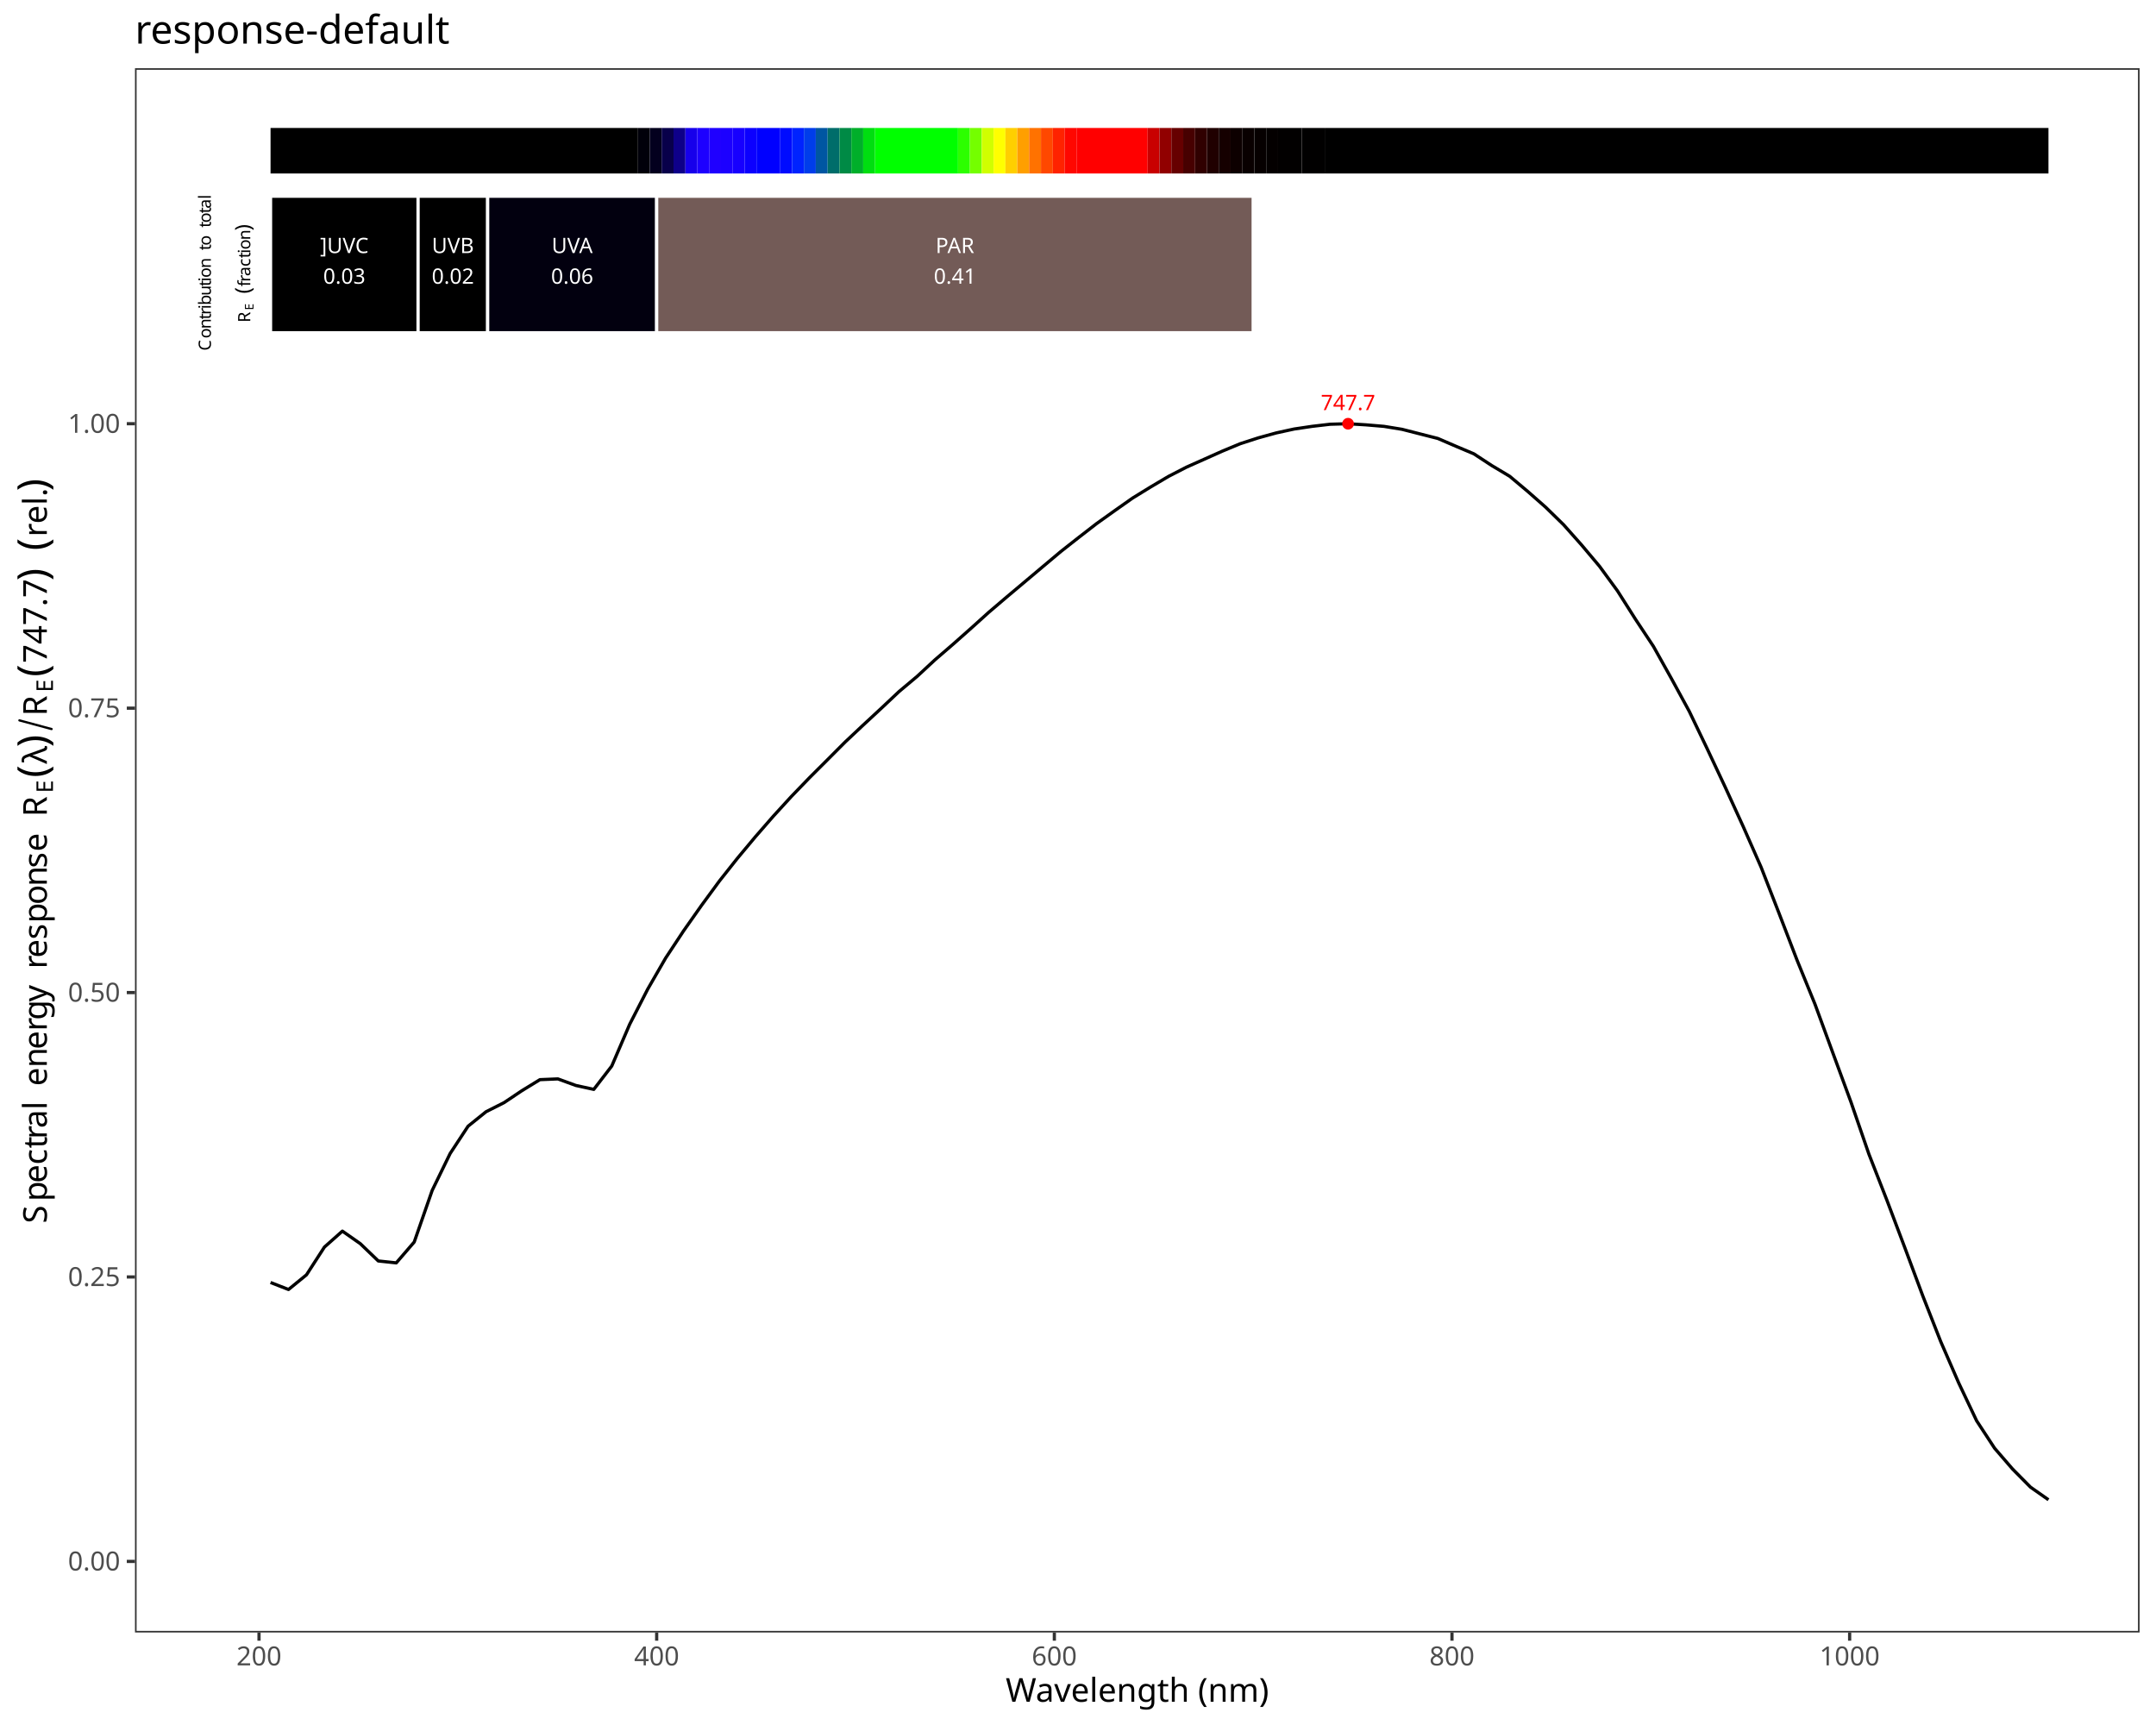
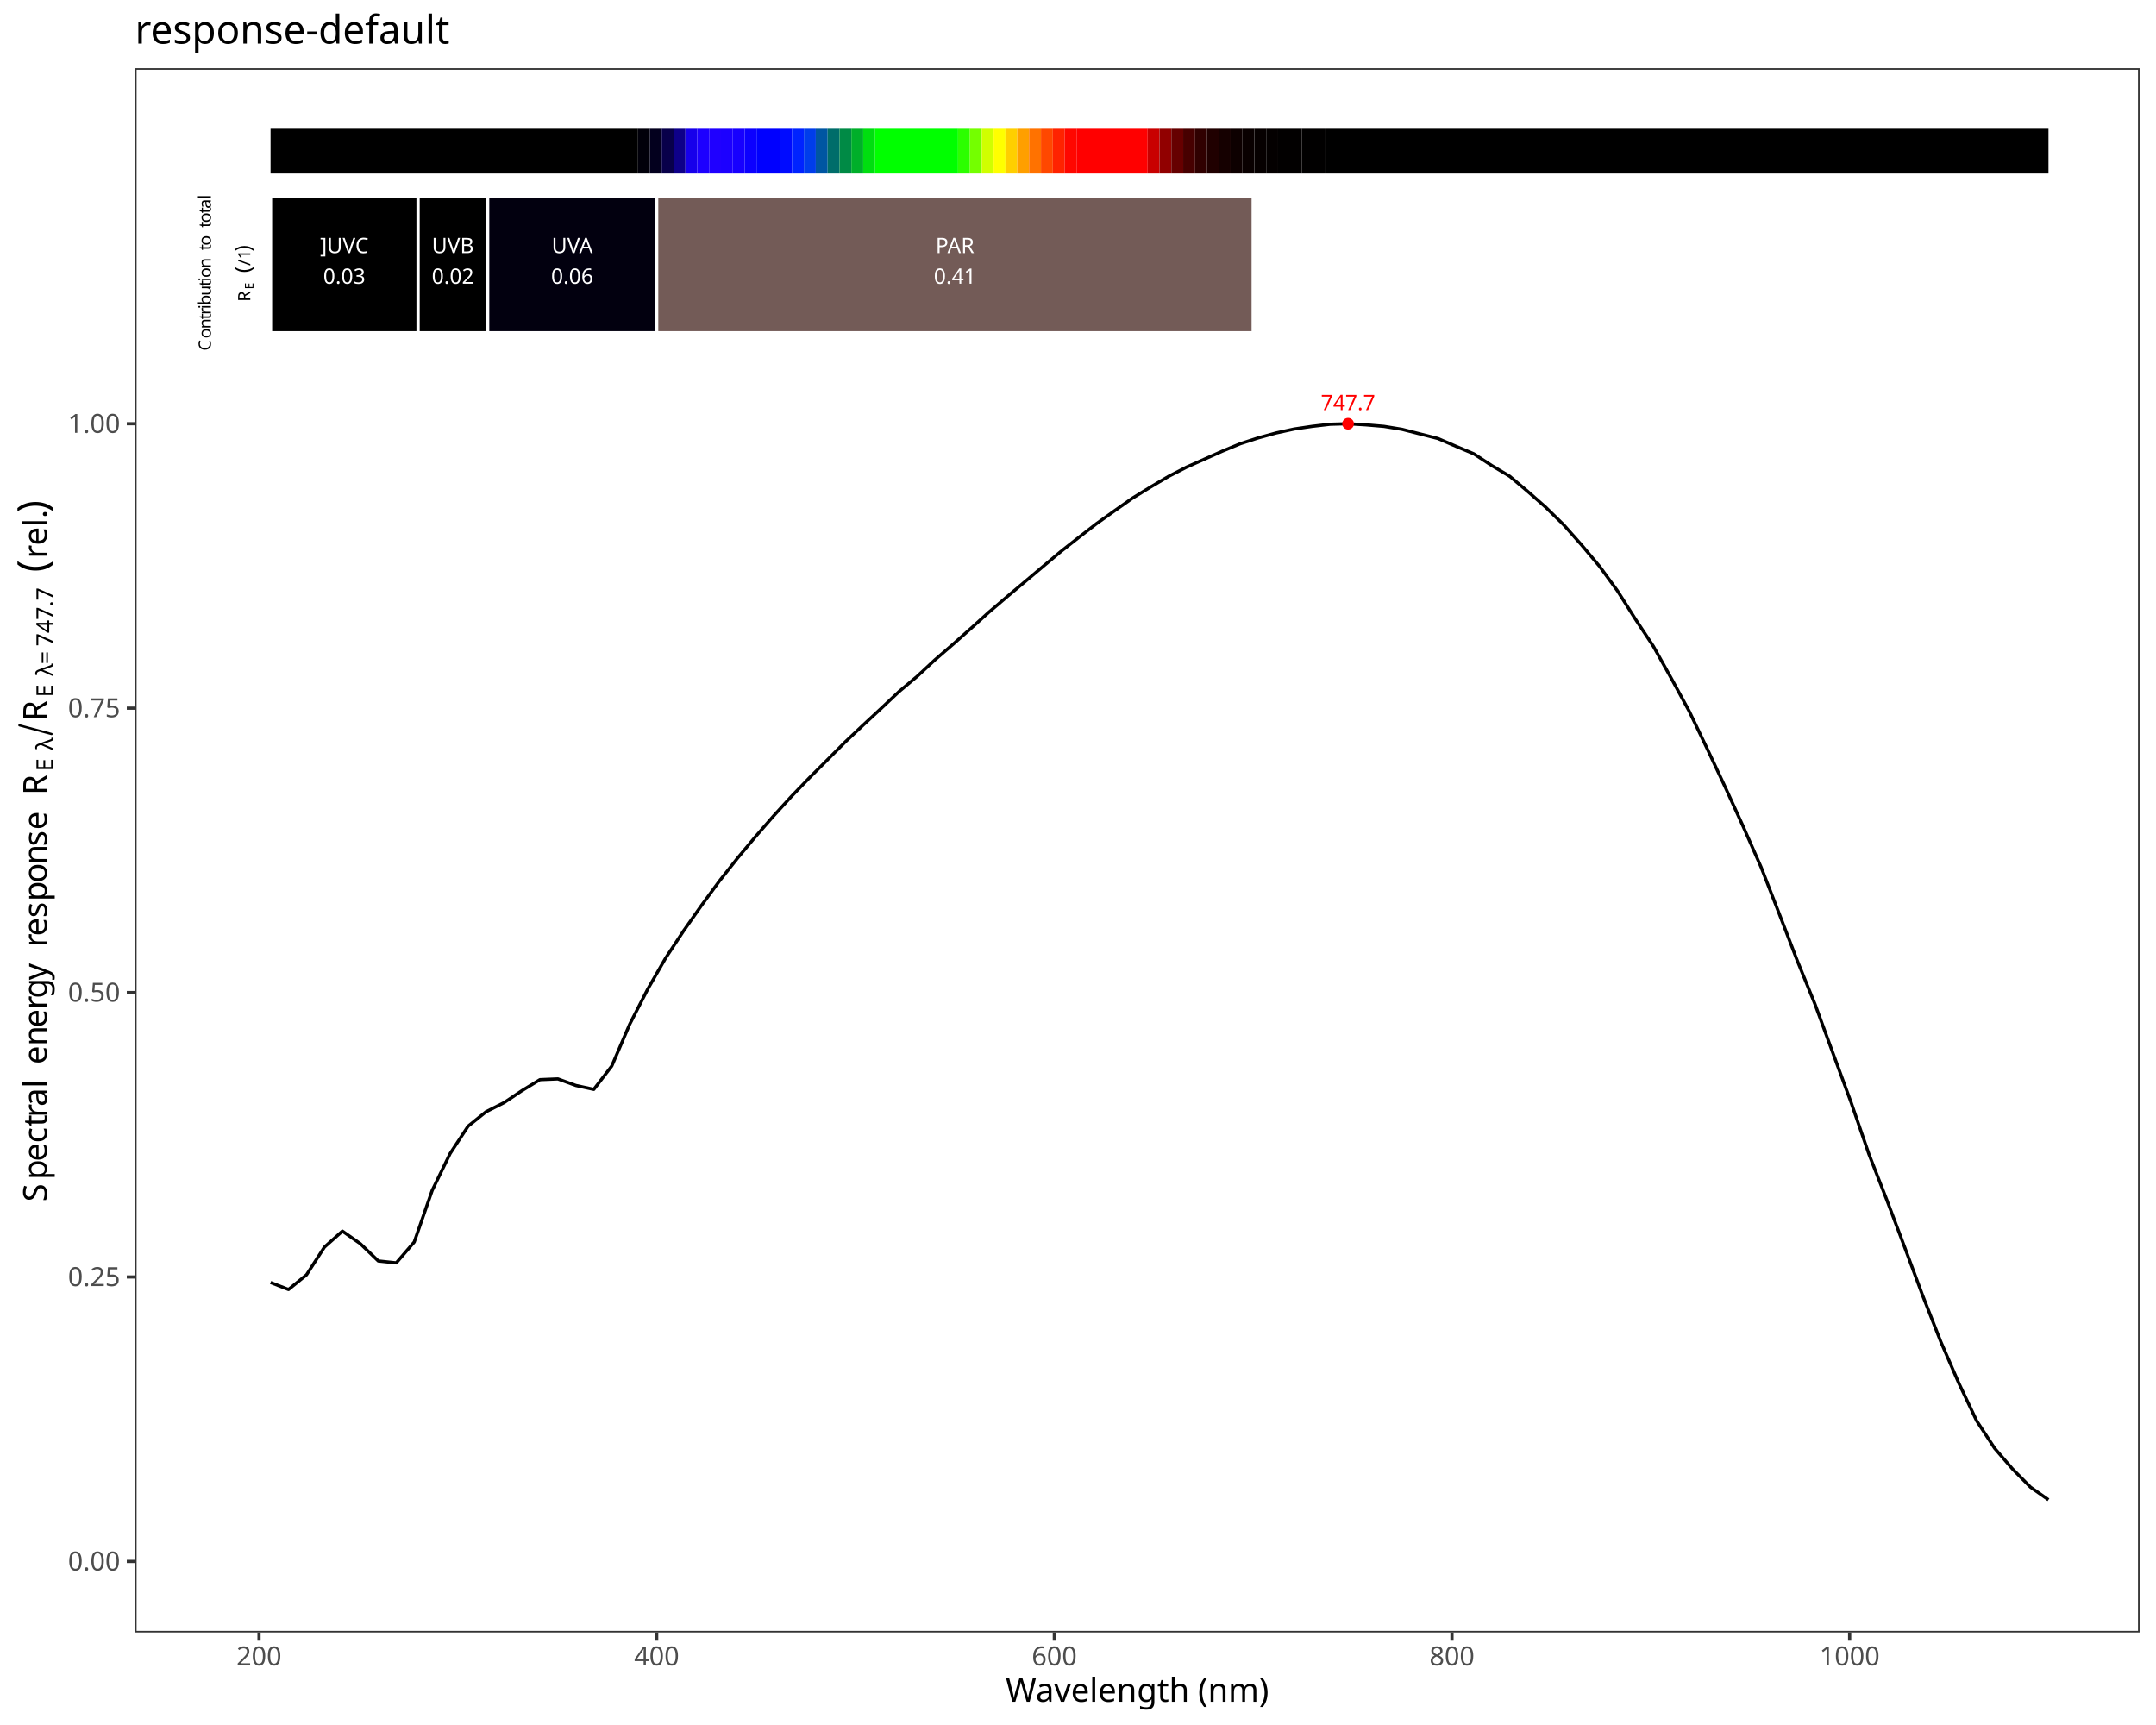
<svg xmlns="http://www.w3.org/2000/svg" class="svglite" data-engine-version="2.0" width="720.00pt" height="576.00pt" viewBox="0 0 720.00 576.00">
  <defs>
    <style type="text/css">
    .svglite line, .svglite polyline, .svglite polygon, .svglite path, .svglite rect, .svglite circle {
      fill: none;
      stroke: #000000;
      stroke-linecap: round;
      stroke-linejoin: round;
      stroke-miterlimit: 10.00;
    }
  </style>
  </defs>
  <rect width="100%" height="100%" style="stroke: none; fill: #FFFFFF;" />
  <defs>
    <clipPath id="cpMC4wMHw3MjAuMDB8MC4wMHw1NzYuMDA=">
      <rect x="0.00" y="0.00" width="720.00" height="576.00" />
    </clipPath>
  </defs>
  <g clip-path="url(#cpMC4wMHw3MjAuMDB8MC4wMHw1NzYuMDA=)">
    <rect x="0.00" y="0.00" width="720.00" height="576.00" style="stroke-width: 1.07; stroke: #FFFFFF; fill: #FFFFFF;" />
  </g>
  <defs>
    <clipPath id="cpNDUuMDh8NzE0LjUyfDIyLjc4fDU0NS4xMQ==">
      <rect x="45.08" y="22.78" width="669.44" height="522.33" />
    </clipPath>
  </defs>
  <g clip-path="url(#cpNDUuMDh8NzE0LjUyfDIyLjc4fDU0NS4xMQ==)">
    <rect x="45.08" y="22.78" width="669.44" height="522.33" style="stroke-width: 1.07; stroke: none; fill: #FFFFFF;" />
    <polyline points="90.35,428.24 96.35,430.58 102.35,425.68 108.34,416.42 114.34,411.09 120.34,415.29 126.33,421.05 132.33,421.69 138.33,414.73 144.33,397.49 150.32,385.18 156.32,376.05 162.32,371.22 168.32,368.19 174.31,364.18 180.31,360.51 186.31,360.26 192.31,362.45 198.30,363.76 204.30,355.96 210.30,341.99 216.30,330.30 222.29,319.91 228.29,310.82 234.29,302.30 240.29,294.13 246.28,286.57 252.28,279.39 258.28,272.51 264.27,265.96 270.27,259.75 276.27,253.76 282.27,247.74 288.26,242.11 294.26,236.55 300.26,230.90 306.26,225.87 312.25,220.31 318.25,215.14 324.25,209.82 330.25,204.41 336.24,199.31 342.24,194.27 348.24,189.22 354.24,184.18 360.23,179.47 366.23,174.82 372.23,170.54 378.22,166.32 384.22,162.63 390.22,159.08 396.22,155.99 402.21,153.32 408.21,150.64 414.21,148.15 420.21,146.21 426.20,144.56 432.20,143.25 438.20,142.36 444.20,141.66 450.19,141.49 456.19,141.86 462.19,142.37 468.19,143.35 474.18,144.88 480.18,146.41 486.18,149.00 492.18,151.53 498.17,155.45 504.17,159.04 510.17,164.08 516.16,169.35 522.16,175.21 528.16,181.96 534.16,189.09 540.15,197.28 546.15,206.74 552.15,215.81 558.15,226.54 564.14,237.54 570.14,250.06 576.14,262.84 582.14,275.98 588.13,289.58 594.13,305.00 600.13,320.61 606.13,335.34 612.12,351.68 618.12,367.96 624.12,385.36 630.11,400.70 636.11,416.59 642.11,432.69 648.11,447.97 654.10,461.75 660.10,474.42 666.10,483.58 672.10,490.53 678.09,496.58 684.09,500.79 " style="stroke-width: 1.07; stroke-linecap: butt;" />
    <text x="450.19" y="136.94" text-anchor="middle" style="font-size: 7.11px; fill: #FF0000; font-family: sans;" textLength="17.80px" lengthAdjust="spacingAndGlyphs">747.7</text>
    <circle cx="450.19" cy="141.49" r="1.95" style="stroke-width: 0.71; stroke: none; fill: #FF0000;" />
    <rect x="90.35" y="42.73" width="122.71" height="15.20" style="stroke-width: 1.07; stroke: none; stroke-linecap: square; stroke-linejoin: miter; fill: #000000;" />
    <rect x="213.06" y="42.73" width="3.96" height="15.20" style="stroke-width: 1.07; stroke: none; stroke-linecap: square; stroke-linejoin: miter; fill: #01000A;" />
    <rect x="217.02" y="42.73" width="3.96" height="15.20" style="stroke-width: 1.07; stroke: none; stroke-linecap: square; stroke-linejoin: miter; fill: #03001E;" />
    <rect x="220.97" y="42.73" width="3.96" height="15.20" style="stroke-width: 1.07; stroke: none; stroke-linecap: square; stroke-linejoin: miter; fill: #08004A;" />
    <rect x="224.93" y="42.73" width="3.96" height="15.20" style="stroke-width: 1.07; stroke: none; stroke-linecap: square; stroke-linejoin: miter; fill: #0E0089;" />
    <rect x="228.89" y="42.73" width="3.96" height="15.20" style="stroke-width: 1.07; stroke: none; stroke-linecap: square; stroke-linejoin: miter; fill: #1700EB;" />
    <rect x="232.85" y="42.73" width="3.96" height="15.20" style="stroke-width: 1.07; stroke: none; stroke-linecap: square; stroke-linejoin: miter; fill: #1D00FF;" />
    <rect x="236.81" y="42.73" width="3.96" height="15.20" style="stroke-width: 1.07; stroke: none; stroke-linecap: square; stroke-linejoin: miter; fill: #1F00FF;" />
    <rect x="240.76" y="42.73" width="3.96" height="15.20" style="stroke-width: 1.07; stroke: none; stroke-linecap: square; stroke-linejoin: miter; fill: #1C00FF;" />
    <rect x="244.72" y="42.73" width="3.96" height="15.20" style="stroke-width: 1.07; stroke: none; stroke-linecap: square; stroke-linejoin: miter; fill: #1700FF;" />
    <rect x="248.68" y="42.73" width="3.96" height="15.20" style="stroke-width: 1.07; stroke: none; stroke-linecap: square; stroke-linejoin: miter; fill: #0C00FF;" />
    <rect x="252.64" y="42.73" width="7.92" height="15.20" style="stroke-width: 1.07; stroke: none; stroke-linecap: square; stroke-linejoin: miter; fill: #0000FF;" />
    <rect x="260.56" y="42.73" width="3.96" height="15.20" style="stroke-width: 1.07; stroke: none; stroke-linecap: square; stroke-linejoin: miter; fill: #000BFF;" />
    <rect x="264.51" y="42.73" width="3.96" height="15.20" style="stroke-width: 1.07; stroke: none; stroke-linecap: square; stroke-linejoin: miter; fill: #0023FF;" />
    <rect x="268.47" y="42.73" width="3.96" height="15.20" style="stroke-width: 1.07; stroke: none; stroke-linecap: square; stroke-linejoin: miter; fill: #003DEB;" />
    <rect x="272.43" y="42.73" width="3.96" height="15.20" style="stroke-width: 1.07; stroke: none; stroke-linecap: square; stroke-linejoin: miter; fill: #0056A2;" />
    <rect x="276.39" y="42.73" width="3.96" height="15.20" style="stroke-width: 1.07; stroke: none; stroke-linecap: square; stroke-linejoin: miter; fill: #006D6A;" />
    <rect x="280.35" y="42.73" width="3.96" height="15.20" style="stroke-width: 1.07; stroke: none; stroke-linecap: square; stroke-linejoin: miter; fill: #008A45;" />
    <rect x="284.31" y="42.73" width="3.96" height="15.20" style="stroke-width: 1.07; stroke: none; stroke-linecap: square; stroke-linejoin: miter; fill: #00AF2A;" />
    <rect x="288.26" y="42.73" width="3.96" height="15.20" style="stroke-width: 1.07; stroke: none; stroke-linecap: square; stroke-linejoin: miter; fill: #00DE10;" />
    <rect x="292.22" y="42.73" width="27.71" height="15.20" style="stroke-width: 1.07; stroke: none; stroke-linecap: square; stroke-linejoin: miter; fill: #00FF00;" />
    <rect x="319.93" y="42.73" width="3.96" height="15.20" style="stroke-width: 1.07; stroke: none; stroke-linecap: square; stroke-linejoin: miter; fill: #2CFF00;" />
    <rect x="323.89" y="42.73" width="3.96" height="15.20" style="stroke-width: 1.07; stroke: none; stroke-linecap: square; stroke-linejoin: miter; fill: #74FF00;" />
    <rect x="327.85" y="42.73" width="3.96" height="15.20" style="stroke-width: 1.07; stroke: none; stroke-linecap: square; stroke-linejoin: miter; fill: #D0FF00;" />
    <rect x="331.81" y="42.73" width="3.96" height="15.20" style="stroke-width: 1.07; stroke: none; stroke-linecap: square; stroke-linejoin: miter; fill: #FFFF00;" />
    <rect x="335.76" y="42.73" width="3.96" height="15.20" style="stroke-width: 1.07; stroke: none; stroke-linecap: square; stroke-linejoin: miter; fill: #FFCF00;" />
    <rect x="339.72" y="42.73" width="3.96" height="15.20" style="stroke-width: 1.07; stroke: none; stroke-linecap: square; stroke-linejoin: miter; fill: #FF9F00;" />
    <rect x="343.68" y="42.73" width="3.96" height="15.20" style="stroke-width: 1.07; stroke: none; stroke-linecap: square; stroke-linejoin: miter; fill: #FF7200;" />
    <rect x="347.64" y="42.73" width="3.96" height="15.20" style="stroke-width: 1.07; stroke: none; stroke-linecap: square; stroke-linejoin: miter; fill: #FF4800;" />
    <rect x="351.60" y="42.73" width="3.96" height="15.20" style="stroke-width: 1.07; stroke: none; stroke-linecap: square; stroke-linejoin: miter; fill: #FF2300;" />
    <rect x="355.55" y="42.73" width="3.96" height="15.20" style="stroke-width: 1.07; stroke: none; stroke-linecap: square; stroke-linejoin: miter; fill: #FF0700;" />
    <rect x="359.51" y="42.73" width="23.75" height="15.20" style="stroke-width: 1.07; stroke: none; stroke-linecap: square; stroke-linejoin: miter; fill: #FF0000;" />
    <rect x="383.26" y="42.73" width="3.96" height="15.20" style="stroke-width: 1.07; stroke: none; stroke-linecap: square; stroke-linejoin: miter; fill: #C90000;" />
    <rect x="387.22" y="42.73" width="3.96" height="15.20" style="stroke-width: 1.07; stroke: none; stroke-linecap: square; stroke-linejoin: miter; fill: #910000;" />
    <rect x="391.18" y="42.73" width="3.96" height="15.20" style="stroke-width: 1.07; stroke: none; stroke-linecap: square; stroke-linejoin: miter; fill: #660000;" />
    <rect x="395.14" y="42.73" width="3.96" height="15.20" style="stroke-width: 1.07; stroke: none; stroke-linecap: square; stroke-linejoin: miter; fill: #470000;" />
    <rect x="399.10" y="42.73" width="3.96" height="15.20" style="stroke-width: 1.07; stroke: none; stroke-linecap: square; stroke-linejoin: miter; fill: #300000;" />
    <rect x="403.05" y="42.73" width="3.96" height="15.20" style="stroke-width: 1.07; stroke: none; stroke-linecap: square; stroke-linejoin: miter; fill: #200000;" />
    <rect x="407.01" y="42.73" width="3.96" height="15.20" style="stroke-width: 1.07; stroke: none; stroke-linecap: square; stroke-linejoin: miter; fill: #150000;" />
    <rect x="410.97" y="42.73" width="3.96" height="15.20" style="stroke-width: 1.07; stroke: none; stroke-linecap: square; stroke-linejoin: miter; fill: #0D0000;" />
    <rect x="414.93" y="42.73" width="3.96" height="15.20" style="stroke-width: 1.07; stroke: none; stroke-linecap: square; stroke-linejoin: miter; fill: #090000;" />
    <rect x="418.89" y="42.73" width="3.96" height="15.20" style="stroke-width: 1.07; stroke: none; stroke-linecap: square; stroke-linejoin: miter; fill: #060000;" />
    <rect x="422.85" y="42.73" width="3.96" height="15.20" style="stroke-width: 1.07; stroke: none; stroke-linecap: square; stroke-linejoin: miter; fill: #040000;" />
    <rect x="426.80" y="42.73" width="7.92" height="15.20" style="stroke-width: 1.07; stroke: none; stroke-linecap: square; stroke-linejoin: miter; fill: #020000;" />
    <rect x="434.72" y="42.73" width="7.92" height="15.20" style="stroke-width: 1.07; stroke: none; stroke-linecap: square; stroke-linejoin: miter; fill: #010000;" />
    <rect x="442.64" y="42.73" width="241.45" height="15.20" style="stroke-width: 1.07; stroke: none; stroke-linecap: square; stroke-linejoin: miter; fill: #000000;" />
    <rect x="90.35" y="65.52" width="49.27" height="45.59" style="stroke-width: 1.07; stroke: #FFFFFF; stroke-linecap: square; stroke-linejoin: miter; fill: #000000;" />
    <rect x="139.62" y="65.52" width="23.24" height="45.59" style="stroke-width: 1.07; stroke: #FFFFFF; stroke-linecap: square; stroke-linejoin: miter; fill: #000000;" />
    <rect x="162.86" y="65.52" width="56.44" height="45.59" style="stroke-width: 1.07; stroke: #FFFFFF; stroke-linecap: square; stroke-linejoin: miter; fill: #02000F;" />
    <rect x="219.30" y="65.52" width="199.20" height="45.59" style="stroke-width: 1.07; stroke: #FFFFFF; stroke-linecap: square; stroke-linejoin: miter; fill: #735B57;" />
    <text x="114.99" y="84.50" text-anchor="middle" style="font-size: 7.11px; fill: #FFFFFF; font-family: sans;" textLength="17.00px" lengthAdjust="spacingAndGlyphs">]UVC</text>
    <text x="114.99" y="94.74" text-anchor="middle" style="font-size: 7.11px; fill: #FFFFFF; font-family: sans;" textLength="13.85px" lengthAdjust="spacingAndGlyphs">0.03</text>
    <text x="151.24" y="84.50" text-anchor="middle" style="font-size: 7.11px; fill: #FFFFFF; font-family: sans;" textLength="14.63px" lengthAdjust="spacingAndGlyphs">UVB</text>
    <text x="151.24" y="94.74" text-anchor="middle" style="font-size: 7.11px; fill: #FFFFFF; font-family: sans;" textLength="13.85px" lengthAdjust="spacingAndGlyphs">0.02</text>
    <text x="191.08" y="84.50" text-anchor="middle" style="font-size: 7.11px; fill: #FFFFFF; font-family: sans;" textLength="14.63px" lengthAdjust="spacingAndGlyphs">UVA</text>
    <text x="191.08" y="94.74" text-anchor="middle" style="font-size: 7.11px; fill: #FFFFFF; font-family: sans;" textLength="13.85px" lengthAdjust="spacingAndGlyphs">0.06</text>
    <text x="318.90" y="84.50" text-anchor="middle" style="font-size: 7.11px; fill: #FFFFFF; font-family: sans;" textLength="14.63px" lengthAdjust="spacingAndGlyphs">PAR</text>
    <text x="318.90" y="94.74" text-anchor="middle" style="font-size: 7.11px; fill: #FFFFFF; font-family: sans;" textLength="13.85px" lengthAdjust="spacingAndGlyphs">0.41</text>
    <text transform="translate(70.42,117.10) rotate(-90)" style="font-size: 5.69px; font-family: sans;" textLength="4.11px" lengthAdjust="spacingAndGlyphs">C</text>
    <text transform="translate(70.42,112.99) rotate(-90)" style="font-size: 5.69px; font-family: sans;" textLength="3.17px" lengthAdjust="spacingAndGlyphs">o</text>
    <text transform="translate(70.42,109.83) rotate(-90)" style="font-size: 5.69px; font-family: sans;" textLength="3.17px" lengthAdjust="spacingAndGlyphs">n</text>
    <text transform="translate(70.42,106.66) rotate(-90)" style="font-size: 5.69px; font-family: sans;" textLength="1.58px" lengthAdjust="spacingAndGlyphs">t</text>
    <text transform="translate(70.42,105.08) rotate(-90)" style="font-size: 5.69px; font-family: sans;" textLength="1.89px" lengthAdjust="spacingAndGlyphs">r</text>
    <text transform="translate(70.42,103.18) rotate(-90)" style="font-size: 5.69px; font-family: sans;" textLength="1.26px" lengthAdjust="spacingAndGlyphs">i</text>
    <text transform="translate(70.42,101.92) rotate(-90)" style="font-size: 5.69px; font-family: sans;" textLength="3.17px" lengthAdjust="spacingAndGlyphs">b</text>
    <text transform="translate(70.42,98.76) rotate(-90)" style="font-size: 5.69px; font-family: sans;" textLength="3.17px" lengthAdjust="spacingAndGlyphs">u</text>
    <text transform="translate(70.42,95.59) rotate(-90)" style="font-size: 5.69px; font-family: sans;" textLength="1.58px" lengthAdjust="spacingAndGlyphs">t</text>
    <text transform="translate(70.42,94.01) rotate(-90)" style="font-size: 5.69px; font-family: sans;" textLength="1.26px" lengthAdjust="spacingAndGlyphs">i</text>
    <text transform="translate(70.42,92.75) rotate(-90)" style="font-size: 5.69px; font-family: sans;" textLength="3.17px" lengthAdjust="spacingAndGlyphs">o</text>
    <text transform="translate(70.42,89.58) rotate(-90)" style="font-size: 5.69px; font-family: sans;" textLength="3.17px" lengthAdjust="spacingAndGlyphs">n</text>
    <text transform="translate(70.42,86.42) rotate(-90)" style="font-size: 5.69px; font-family: sans;" textLength="1.42px" lengthAdjust="spacingAndGlyphs"> </text>
    <text transform="translate(70.42,84.99) rotate(-90)" style="font-size: 5.69px; font-family: sans;" textLength="1.42px" lengthAdjust="spacingAndGlyphs"> </text>
    <text transform="translate(70.42,83.57) rotate(-90)" style="font-size: 5.69px; font-family: sans;" textLength="1.58px" lengthAdjust="spacingAndGlyphs">t</text>
    <text transform="translate(70.42,81.99) rotate(-90)" style="font-size: 5.69px; font-family: sans;" textLength="3.17px" lengthAdjust="spacingAndGlyphs">o</text>
    <text transform="translate(70.42,78.82) rotate(-90)" style="font-size: 5.69px; font-family: sans;" textLength="1.42px" lengthAdjust="spacingAndGlyphs"> </text>
    <text transform="translate(70.42,77.40) rotate(-90)" style="font-size: 5.69px; font-family: sans;" textLength="1.42px" lengthAdjust="spacingAndGlyphs"> </text>
    <text transform="translate(70.42,75.98) rotate(-90)" style="font-size: 5.69px; font-family: sans;" textLength="1.58px" lengthAdjust="spacingAndGlyphs">t</text>
    <text transform="translate(70.42,74.40) rotate(-90)" style="font-size: 5.69px; font-family: sans;" textLength="3.17px" lengthAdjust="spacingAndGlyphs">o</text>
    <text transform="translate(70.42,71.23) rotate(-90)" style="font-size: 5.69px; font-family: sans;" textLength="1.58px" lengthAdjust="spacingAndGlyphs">t</text>
    <text transform="translate(70.42,69.65) rotate(-90)" style="font-size: 5.69px; font-family: sans;" textLength="3.17px" lengthAdjust="spacingAndGlyphs">a</text>
    <text transform="translate(70.42,66.48) rotate(-90)" style="font-size: 5.69px; font-family: sans;" textLength="1.26px" lengthAdjust="spacingAndGlyphs">l</text>
-     <text transform="translate(83.58,107.67) rotate(-90)" style="font-size: 5.69px; font-family: sans;" textLength="4.11px" lengthAdjust="spacingAndGlyphs">R</text>
-     <text transform="translate(84.64,103.56) rotate(-90)" style="font-size: 3.98px; font-family: sans;" textLength="2.66px" lengthAdjust="spacingAndGlyphs">E</text>
-     <text transform="translate(83.58,100.90) rotate(-90)" style="font-size: 5.69px; font-family: sans;" textLength="1.42px" lengthAdjust="spacingAndGlyphs"> </text>
-     <text transform="translate(83.58,99.47) rotate(-90)" style="font-size: 5.69px; font-family: sans;" textLength="1.42px" lengthAdjust="spacingAndGlyphs"> </text>
-     <text transform="translate(83.58,98.05) rotate(-90)" style="font-size: 7.11px; font-family: sans;" textLength="2.37px" lengthAdjust="spacingAndGlyphs">(</text>
-     <text transform="translate(83.58,95.68) rotate(-90)" style="font-size: 5.69px; font-family: sans;" textLength="1.58px" lengthAdjust="spacingAndGlyphs">f</text>
-     <text transform="translate(83.58,94.10) rotate(-90)" style="font-size: 5.69px; font-family: sans;" textLength="1.89px" lengthAdjust="spacingAndGlyphs">r</text>
-     <text transform="translate(83.58,92.21) rotate(-90)" style="font-size: 5.69px; font-family: sans;" textLength="3.17px" lengthAdjust="spacingAndGlyphs">a</text>
-     <text transform="translate(83.58,89.04) rotate(-90)" style="font-size: 5.69px; font-family: sans;" textLength="2.85px" lengthAdjust="spacingAndGlyphs">c</text>
-     <text transform="translate(83.58,86.19) rotate(-90)" style="font-size: 5.69px; font-family: sans;" textLength="1.58px" lengthAdjust="spacingAndGlyphs">t</text>
-     <text transform="translate(83.58,84.61) rotate(-90)" style="font-size: 5.69px; font-family: sans;" textLength="1.26px" lengthAdjust="spacingAndGlyphs">i</text>
-     <text transform="translate(83.58,83.35) rotate(-90)" style="font-size: 5.69px; font-family: sans;" textLength="3.17px" lengthAdjust="spacingAndGlyphs">o</text>
-     <text transform="translate(83.58,80.18) rotate(-90)" style="font-size: 5.69px; font-family: sans;" textLength="3.17px" lengthAdjust="spacingAndGlyphs">n</text>
-     <text transform="translate(83.58,77.02) rotate(-90)" style="font-size: 7.11px; font-family: sans;" textLength="2.36px" lengthAdjust="spacingAndGlyphs">)</text>
+     <text transform="translate(83.58,100.71) rotate(-90)" style="font-size: 5.69px; font-family: sans;" textLength="4.11px" lengthAdjust="spacingAndGlyphs">R</text>
+     <text transform="translate(84.64,96.60) rotate(-90)" style="font-size: 3.98px; font-family: sans;" textLength="2.66px" lengthAdjust="spacingAndGlyphs">E</text>
+     <text transform="translate(83.58,93.94) rotate(-90)" style="font-size: 5.69px; font-family: sans;" textLength="1.42px" lengthAdjust="spacingAndGlyphs"> </text>
+     <text transform="translate(83.58,92.52) rotate(-90)" style="font-size: 5.69px; font-family: sans;" textLength="1.42px" lengthAdjust="spacingAndGlyphs"> </text>
+     <text transform="translate(83.58,91.09) rotate(-90)" style="font-size: 7.11px; font-family: sans;" textLength="2.37px" lengthAdjust="spacingAndGlyphs">(</text>
+     <text transform="translate(83.58,88.72) rotate(-90)" style="font-size: 5.69px; font-family: sans;" textLength="4.75px" lengthAdjust="spacingAndGlyphs">/1</text>
+     <text transform="translate(83.58,83.98) rotate(-90)" style="font-size: 7.11px; font-family: sans;" textLength="2.36px" lengthAdjust="spacingAndGlyphs">)</text>
    <rect x="45.08" y="22.78" width="669.44" height="522.33" style="stroke-width: 1.07; stroke: #333333;" />
  </g>
  <g clip-path="url(#cpMC4wMHw3MjAuMDB8MC4wMHw1NzYuMDA=)">
    <text x="40.15" y="524.40" text-anchor="end" style="font-size: 8.80px; fill: #4D4D4D; font-family: sans;" textLength="17.13px" lengthAdjust="spacingAndGlyphs">0.00</text>
    <text x="40.15" y="429.43" text-anchor="end" style="font-size: 8.80px; fill: #4D4D4D; font-family: sans;" textLength="17.13px" lengthAdjust="spacingAndGlyphs">0.25</text>
    <text x="40.15" y="334.46" text-anchor="end" style="font-size: 8.80px; fill: #4D4D4D; font-family: sans;" textLength="17.13px" lengthAdjust="spacingAndGlyphs">0.50</text>
    <text x="40.15" y="239.49" text-anchor="end" style="font-size: 8.80px; fill: #4D4D4D; font-family: sans;" textLength="17.13px" lengthAdjust="spacingAndGlyphs">0.75</text>
    <text x="40.15" y="144.52" text-anchor="end" style="font-size: 8.80px; fill: #4D4D4D; font-family: sans;" textLength="17.13px" lengthAdjust="spacingAndGlyphs">1.00</text>
    <polyline points="42.34,521.37 45.08,521.37 " style="stroke-width: 1.07; stroke: #333333; stroke-linecap: butt;" />
    <polyline points="42.34,426.40 45.08,426.40 " style="stroke-width: 1.07; stroke: #333333; stroke-linecap: butt;" />
    <polyline points="42.34,331.43 45.08,331.43 " style="stroke-width: 1.07; stroke: #333333; stroke-linecap: butt;" />
    <polyline points="42.34,236.46 45.08,236.46 " style="stroke-width: 1.07; stroke: #333333; stroke-linecap: butt;" />
    <polyline points="42.34,141.49 45.08,141.49 " style="stroke-width: 1.07; stroke: #333333; stroke-linecap: butt;" />
    <polyline points="86.50,547.85 86.50,545.11 " style="stroke-width: 1.07; stroke: #333333; stroke-linecap: butt;" />
    <polyline points="219.30,547.85 219.30,545.11 " style="stroke-width: 1.07; stroke: #333333; stroke-linecap: butt;" />
    <polyline points="352.10,547.85 352.10,545.11 " style="stroke-width: 1.07; stroke: #333333; stroke-linecap: butt;" />
    <polyline points="484.89,547.85 484.89,545.11 " style="stroke-width: 1.07; stroke: #333333; stroke-linecap: butt;" />
    <polyline points="617.69,547.85 617.69,545.11 " style="stroke-width: 1.07; stroke: #333333; stroke-linecap: butt;" />
    <text x="86.50" y="556.10" text-anchor="middle" style="font-size: 8.80px; fill: #4D4D4D; font-family: sans;" textLength="14.68px" lengthAdjust="spacingAndGlyphs">200</text>
    <text x="219.30" y="556.10" text-anchor="middle" style="font-size: 8.80px; fill: #4D4D4D; font-family: sans;" textLength="14.68px" lengthAdjust="spacingAndGlyphs">400</text>
    <text x="352.10" y="556.10" text-anchor="middle" style="font-size: 8.80px; fill: #4D4D4D; font-family: sans;" textLength="14.68px" lengthAdjust="spacingAndGlyphs">600</text>
    <text x="484.89" y="556.10" text-anchor="middle" style="font-size: 8.80px; fill: #4D4D4D; font-family: sans;" textLength="14.68px" lengthAdjust="spacingAndGlyphs">800</text>
    <text x="617.69" y="556.10" text-anchor="middle" style="font-size: 8.80px; fill: #4D4D4D; font-family: sans;" textLength="19.58px" lengthAdjust="spacingAndGlyphs">1000</text>
    <text x="379.80" y="568.24" text-anchor="middle" style="font-size: 11.00px; font-family: sans;" textLength="83.76px" lengthAdjust="spacingAndGlyphs">Wavelength (nm)</text>
-     <text transform="translate(15.64,408.51) rotate(-90)" style="font-size: 11.00px; font-family: sans;" textLength="7.34px" lengthAdjust="spacingAndGlyphs">S</text>
-     <text transform="translate(15.64,401.17) rotate(-90)" style="font-size: 11.00px; font-family: sans;" textLength="6.12px" lengthAdjust="spacingAndGlyphs">p</text>
-     <text transform="translate(15.64,395.05) rotate(-90)" style="font-size: 11.00px; font-family: sans;" textLength="6.12px" lengthAdjust="spacingAndGlyphs">e</text>
-     <text transform="translate(15.64,388.93) rotate(-90)" style="font-size: 11.00px; font-family: sans;" textLength="5.50px" lengthAdjust="spacingAndGlyphs">c</text>
-     <text transform="translate(15.64,383.43) rotate(-90)" style="font-size: 11.00px; font-family: sans;" textLength="3.06px" lengthAdjust="spacingAndGlyphs">t</text>
-     <text transform="translate(15.64,380.37) rotate(-90)" style="font-size: 11.00px; font-family: sans;" textLength="3.66px" lengthAdjust="spacingAndGlyphs">r</text>
-     <text transform="translate(15.64,376.71) rotate(-90)" style="font-size: 11.00px; font-family: sans;" textLength="6.12px" lengthAdjust="spacingAndGlyphs">a</text>
-     <text transform="translate(15.64,370.59) rotate(-90)" style="font-size: 11.00px; font-family: sans;" textLength="2.44px" lengthAdjust="spacingAndGlyphs">l</text>
-     <text transform="translate(15.64,368.15) rotate(-90)" style="font-size: 11.00px; font-family: sans;" textLength="2.75px" lengthAdjust="spacingAndGlyphs"> </text>
-     <text transform="translate(15.64,365.40) rotate(-90)" style="font-size: 11.00px; font-family: sans;" textLength="2.75px" lengthAdjust="spacingAndGlyphs"> </text>
-     <text transform="translate(15.64,362.64) rotate(-90)" style="font-size: 11.00px; font-family: sans;" textLength="6.12px" lengthAdjust="spacingAndGlyphs">e</text>
-     <text transform="translate(15.64,356.53) rotate(-90)" style="font-size: 11.00px; font-family: sans;" textLength="6.12px" lengthAdjust="spacingAndGlyphs">n</text>
-     <text transform="translate(15.64,350.41) rotate(-90)" style="font-size: 11.00px; font-family: sans;" textLength="6.12px" lengthAdjust="spacingAndGlyphs">e</text>
-     <text transform="translate(15.64,344.29) rotate(-90)" style="font-size: 11.00px; font-family: sans;" textLength="3.66px" lengthAdjust="spacingAndGlyphs">r</text>
-     <text transform="translate(15.64,340.63) rotate(-90)" style="font-size: 11.00px; font-family: sans;" textLength="6.12px" lengthAdjust="spacingAndGlyphs">g</text>
-     <text transform="translate(15.64,334.51) rotate(-90)" style="font-size: 11.00px; font-family: sans;" textLength="5.50px" lengthAdjust="spacingAndGlyphs">y</text>
-     <text transform="translate(15.64,329.00) rotate(-90)" style="font-size: 11.00px; font-family: sans;" textLength="2.75px" lengthAdjust="spacingAndGlyphs"> </text>
-     <text transform="translate(15.64,326.25) rotate(-90)" style="font-size: 11.00px; font-family: sans;" textLength="2.75px" lengthAdjust="spacingAndGlyphs"> </text>
-     <text transform="translate(15.64,323.50) rotate(-90)" style="font-size: 11.00px; font-family: sans;" textLength="3.66px" lengthAdjust="spacingAndGlyphs">r</text>
-     <text transform="translate(15.64,319.84) rotate(-90)" style="font-size: 11.00px; font-family: sans;" textLength="6.12px" lengthAdjust="spacingAndGlyphs">e</text>
-     <text transform="translate(15.64,313.72) rotate(-90)" style="font-size: 11.00px; font-family: sans;" textLength="5.50px" lengthAdjust="spacingAndGlyphs">s</text>
-     <text transform="translate(15.64,308.21) rotate(-90)" style="font-size: 11.00px; font-family: sans;" textLength="6.12px" lengthAdjust="spacingAndGlyphs">p</text>
-     <text transform="translate(15.64,302.10) rotate(-90)" style="font-size: 11.00px; font-family: sans;" textLength="6.12px" lengthAdjust="spacingAndGlyphs">o</text>
-     <text transform="translate(15.64,295.98) rotate(-90)" style="font-size: 11.00px; font-family: sans;" textLength="6.12px" lengthAdjust="spacingAndGlyphs">n</text>
-     <text transform="translate(15.64,289.86) rotate(-90)" style="font-size: 11.00px; font-family: sans;" textLength="5.50px" lengthAdjust="spacingAndGlyphs">s</text>
-     <text transform="translate(15.64,284.36) rotate(-90)" style="font-size: 11.00px; font-family: sans;" textLength="6.12px" lengthAdjust="spacingAndGlyphs">e</text>
-     <text transform="translate(15.64,278.24) rotate(-90)" style="font-size: 11.00px; font-family: sans;" textLength="2.75px" lengthAdjust="spacingAndGlyphs"> </text>
-     <text transform="translate(15.64,275.49) rotate(-90)" style="font-size: 11.00px; font-family: sans;" textLength="2.75px" lengthAdjust="spacingAndGlyphs"> </text>
-     <text transform="translate(15.64,272.73) rotate(-90)" style="font-size: 11.00px; font-family: sans;" textLength="7.95px" lengthAdjust="spacingAndGlyphs">R</text>
-     <text transform="translate(17.68,264.79) rotate(-90)" style="font-size: 7.70px; font-family: sans;" textLength="5.14px" lengthAdjust="spacingAndGlyphs">E</text>
-     <text transform="translate(15.64,259.65) rotate(-90)" style="font-size: 13.75px; font-family: sans;" textLength="4.58px" lengthAdjust="spacingAndGlyphs">(</text>
-     <text transform="translate(15.64,255.07) rotate(-90)" style="font-size: 11.00px; font-family: sans;" textLength="5.60px" lengthAdjust="spacingAndGlyphs">λ</text>
-     <text transform="translate(15.64,249.47) rotate(-90)" style="font-size: 13.75px; font-family: sans;" textLength="4.57px" lengthAdjust="spacingAndGlyphs">)</text>
-     <polyline points="17.23,243.44 6.48,240.54 " style="stroke-width: 0.75;" />
-     <text transform="translate(15.64,239.08) rotate(-90)" style="font-size: 11.00px; font-family: sans;" textLength="7.95px" lengthAdjust="spacingAndGlyphs">R</text>
-     <text transform="translate(17.68,231.14) rotate(-90)" style="font-size: 7.70px; font-family: sans;" textLength="5.14px" lengthAdjust="spacingAndGlyphs">E</text>
-     <text transform="translate(15.64,226.00) rotate(-90)" style="font-size: 13.75px; font-family: sans;" textLength="4.58px" lengthAdjust="spacingAndGlyphs">(</text>
-     <text transform="translate(15.64,221.42) rotate(-90)" style="font-size: 11.00px; font-family: sans;" textLength="27.53px" lengthAdjust="spacingAndGlyphs">747.7</text>
-     <text transform="translate(15.64,193.89) rotate(-90)" style="font-size: 13.75px; font-family: sans;" textLength="4.57px" lengthAdjust="spacingAndGlyphs">)</text>
-     <text transform="translate(15.64,189.32) rotate(-90)" style="font-size: 11.00px; font-family: sans;" textLength="2.75px" lengthAdjust="spacingAndGlyphs"> </text>
-     <text transform="translate(15.64,186.57) rotate(-90)" style="font-size: 11.00px; font-family: sans;" textLength="2.75px" lengthAdjust="spacingAndGlyphs"> </text>
-     <text transform="translate(15.64,183.82) rotate(-90)" style="font-size: 13.75px; font-family: sans;" textLength="4.58px" lengthAdjust="spacingAndGlyphs">(</text>
-     <text transform="translate(15.64,179.24) rotate(-90)" style="font-size: 11.00px; font-family: sans;" textLength="15.28px" lengthAdjust="spacingAndGlyphs">rel.</text>
-     <text transform="translate(15.64,163.96) rotate(-90)" style="font-size: 13.75px; font-family: sans;" textLength="4.57px" lengthAdjust="spacingAndGlyphs">)</text>
+     <text transform="translate(15.64,401.27) rotate(-90)" style="font-size: 11.00px; font-family: sans;" textLength="7.34px" lengthAdjust="spacingAndGlyphs">S</text>
+     <text transform="translate(15.64,393.93) rotate(-90)" style="font-size: 11.00px; font-family: sans;" textLength="6.12px" lengthAdjust="spacingAndGlyphs">p</text>
+     <text transform="translate(15.64,387.81) rotate(-90)" style="font-size: 11.00px; font-family: sans;" textLength="6.12px" lengthAdjust="spacingAndGlyphs">e</text>
+     <text transform="translate(15.64,381.69) rotate(-90)" style="font-size: 11.00px; font-family: sans;" textLength="5.50px" lengthAdjust="spacingAndGlyphs">c</text>
+     <text transform="translate(15.64,376.19) rotate(-90)" style="font-size: 11.00px; font-family: sans;" textLength="3.06px" lengthAdjust="spacingAndGlyphs">t</text>
+     <text transform="translate(15.64,373.13) rotate(-90)" style="font-size: 11.00px; font-family: sans;" textLength="3.66px" lengthAdjust="spacingAndGlyphs">r</text>
+     <text transform="translate(15.64,369.47) rotate(-90)" style="font-size: 11.00px; font-family: sans;" textLength="6.12px" lengthAdjust="spacingAndGlyphs">a</text>
+     <text transform="translate(15.64,363.35) rotate(-90)" style="font-size: 11.00px; font-family: sans;" textLength="2.44px" lengthAdjust="spacingAndGlyphs">l</text>
+     <text transform="translate(15.64,360.91) rotate(-90)" style="font-size: 11.00px; font-family: sans;" textLength="2.75px" lengthAdjust="spacingAndGlyphs"> </text>
+     <text transform="translate(15.64,358.15) rotate(-90)" style="font-size: 11.00px; font-family: sans;" textLength="2.75px" lengthAdjust="spacingAndGlyphs"> </text>
+     <text transform="translate(15.64,355.40) rotate(-90)" style="font-size: 11.00px; font-family: sans;" textLength="6.12px" lengthAdjust="spacingAndGlyphs">e</text>
+     <text transform="translate(15.64,349.28) rotate(-90)" style="font-size: 11.00px; font-family: sans;" textLength="6.12px" lengthAdjust="spacingAndGlyphs">n</text>
+     <text transform="translate(15.64,343.17) rotate(-90)" style="font-size: 11.00px; font-family: sans;" textLength="6.12px" lengthAdjust="spacingAndGlyphs">e</text>
+     <text transform="translate(15.64,337.05) rotate(-90)" style="font-size: 11.00px; font-family: sans;" textLength="3.66px" lengthAdjust="spacingAndGlyphs">r</text>
+     <text transform="translate(15.64,333.39) rotate(-90)" style="font-size: 11.00px; font-family: sans;" textLength="6.12px" lengthAdjust="spacingAndGlyphs">g</text>
+     <text transform="translate(15.64,327.27) rotate(-90)" style="font-size: 11.00px; font-family: sans;" textLength="5.50px" lengthAdjust="spacingAndGlyphs">y</text>
+     <text transform="translate(15.64,321.76) rotate(-90)" style="font-size: 11.00px; font-family: sans;" textLength="2.75px" lengthAdjust="spacingAndGlyphs"> </text>
+     <text transform="translate(15.64,319.01) rotate(-90)" style="font-size: 11.00px; font-family: sans;" textLength="2.75px" lengthAdjust="spacingAndGlyphs"> </text>
+     <text transform="translate(15.64,316.26) rotate(-90)" style="font-size: 11.00px; font-family: sans;" textLength="3.66px" lengthAdjust="spacingAndGlyphs">r</text>
+     <text transform="translate(15.64,312.60) rotate(-90)" style="font-size: 11.00px; font-family: sans;" textLength="6.12px" lengthAdjust="spacingAndGlyphs">e</text>
+     <text transform="translate(15.64,306.48) rotate(-90)" style="font-size: 11.00px; font-family: sans;" textLength="5.50px" lengthAdjust="spacingAndGlyphs">s</text>
+     <text transform="translate(15.64,300.97) rotate(-90)" style="font-size: 11.00px; font-family: sans;" textLength="6.12px" lengthAdjust="spacingAndGlyphs">p</text>
+     <text transform="translate(15.64,294.85) rotate(-90)" style="font-size: 11.00px; font-family: sans;" textLength="6.12px" lengthAdjust="spacingAndGlyphs">o</text>
+     <text transform="translate(15.64,288.74) rotate(-90)" style="font-size: 11.00px; font-family: sans;" textLength="6.12px" lengthAdjust="spacingAndGlyphs">n</text>
+     <text transform="translate(15.64,282.62) rotate(-90)" style="font-size: 11.00px; font-family: sans;" textLength="5.50px" lengthAdjust="spacingAndGlyphs">s</text>
+     <text transform="translate(15.64,277.11) rotate(-90)" style="font-size: 11.00px; font-family: sans;" textLength="6.12px" lengthAdjust="spacingAndGlyphs">e</text>
+     <text transform="translate(15.64,271.00) rotate(-90)" style="font-size: 11.00px; font-family: sans;" textLength="2.75px" lengthAdjust="spacingAndGlyphs"> </text>
+     <text transform="translate(15.64,268.24) rotate(-90)" style="font-size: 11.00px; font-family: sans;" textLength="2.75px" lengthAdjust="spacingAndGlyphs"> </text>
+     <text transform="translate(15.64,265.49) rotate(-90)" style="font-size: 11.00px; font-family: sans;" textLength="7.95px" lengthAdjust="spacingAndGlyphs">R</text>
+     <text transform="translate(17.68,257.54) rotate(-90)" style="font-size: 7.70px; font-family: sans;" textLength="5.14px" lengthAdjust="spacingAndGlyphs">E</text>
+     <text transform="translate(17.68,252.41) rotate(-90)" style="font-size: 7.70px; font-family: sans;" textLength="1.93px" lengthAdjust="spacingAndGlyphs"> </text>
+     <text transform="translate(17.68,250.48) rotate(-90)" style="font-size: 7.70px; font-family: sans;" textLength="3.92px" lengthAdjust="spacingAndGlyphs">λ</text>
+     <polyline points="17.23,245.10 6.48,242.20 " style="stroke-width: 0.75;" />
+     <text transform="translate(15.64,240.74) rotate(-90)" style="font-size: 11.00px; font-family: sans;" textLength="7.95px" lengthAdjust="spacingAndGlyphs">R</text>
+     <text transform="translate(17.68,232.80) rotate(-90)" style="font-size: 7.70px; font-family: sans;" textLength="5.14px" lengthAdjust="spacingAndGlyphs">E</text>
+     <text transform="translate(17.68,227.66) rotate(-90)" style="font-size: 7.70px; font-family: sans;" textLength="1.93px" lengthAdjust="spacingAndGlyphs"> </text>
+     <text transform="translate(17.68,225.73) rotate(-90)" style="font-size: 7.70px; font-family: sans;" textLength="3.92px" lengthAdjust="spacingAndGlyphs">λ</text>
+     <text transform="translate(17.68,221.81) rotate(-90)" style="font-size: 7.70px; font-family: sans;" textLength="5.98px" lengthAdjust="spacingAndGlyphs">=</text>
+     <text transform="translate(17.68,215.83) rotate(-90)" style="font-size: 7.70px; font-family: sans;" textLength="19.27px" lengthAdjust="spacingAndGlyphs">747.7</text>
+     <text transform="translate(15.64,196.56) rotate(-90)" style="font-size: 11.00px; font-family: sans;" textLength="2.75px" lengthAdjust="spacingAndGlyphs"> </text>
+     <text transform="translate(15.64,193.81) rotate(-90)" style="font-size: 11.00px; font-family: sans;" textLength="2.75px" lengthAdjust="spacingAndGlyphs"> </text>
+     <text transform="translate(15.64,191.06) rotate(-90)" style="font-size: 13.75px; font-family: sans;" textLength="4.58px" lengthAdjust="spacingAndGlyphs">(</text>
+     <text transform="translate(15.64,186.48) rotate(-90)" style="font-size: 11.00px; font-family: sans;" textLength="15.28px" lengthAdjust="spacingAndGlyphs">rel.</text>
+     <text transform="translate(15.64,171.20) rotate(-90)" style="font-size: 13.75px; font-family: sans;" textLength="4.57px" lengthAdjust="spacingAndGlyphs">)</text>
    <text x="45.08" y="14.56" style="font-size: 13.20px; font-family: sans;" textLength="98.34px" lengthAdjust="spacingAndGlyphs">response-default</text>
  </g>
</svg>
